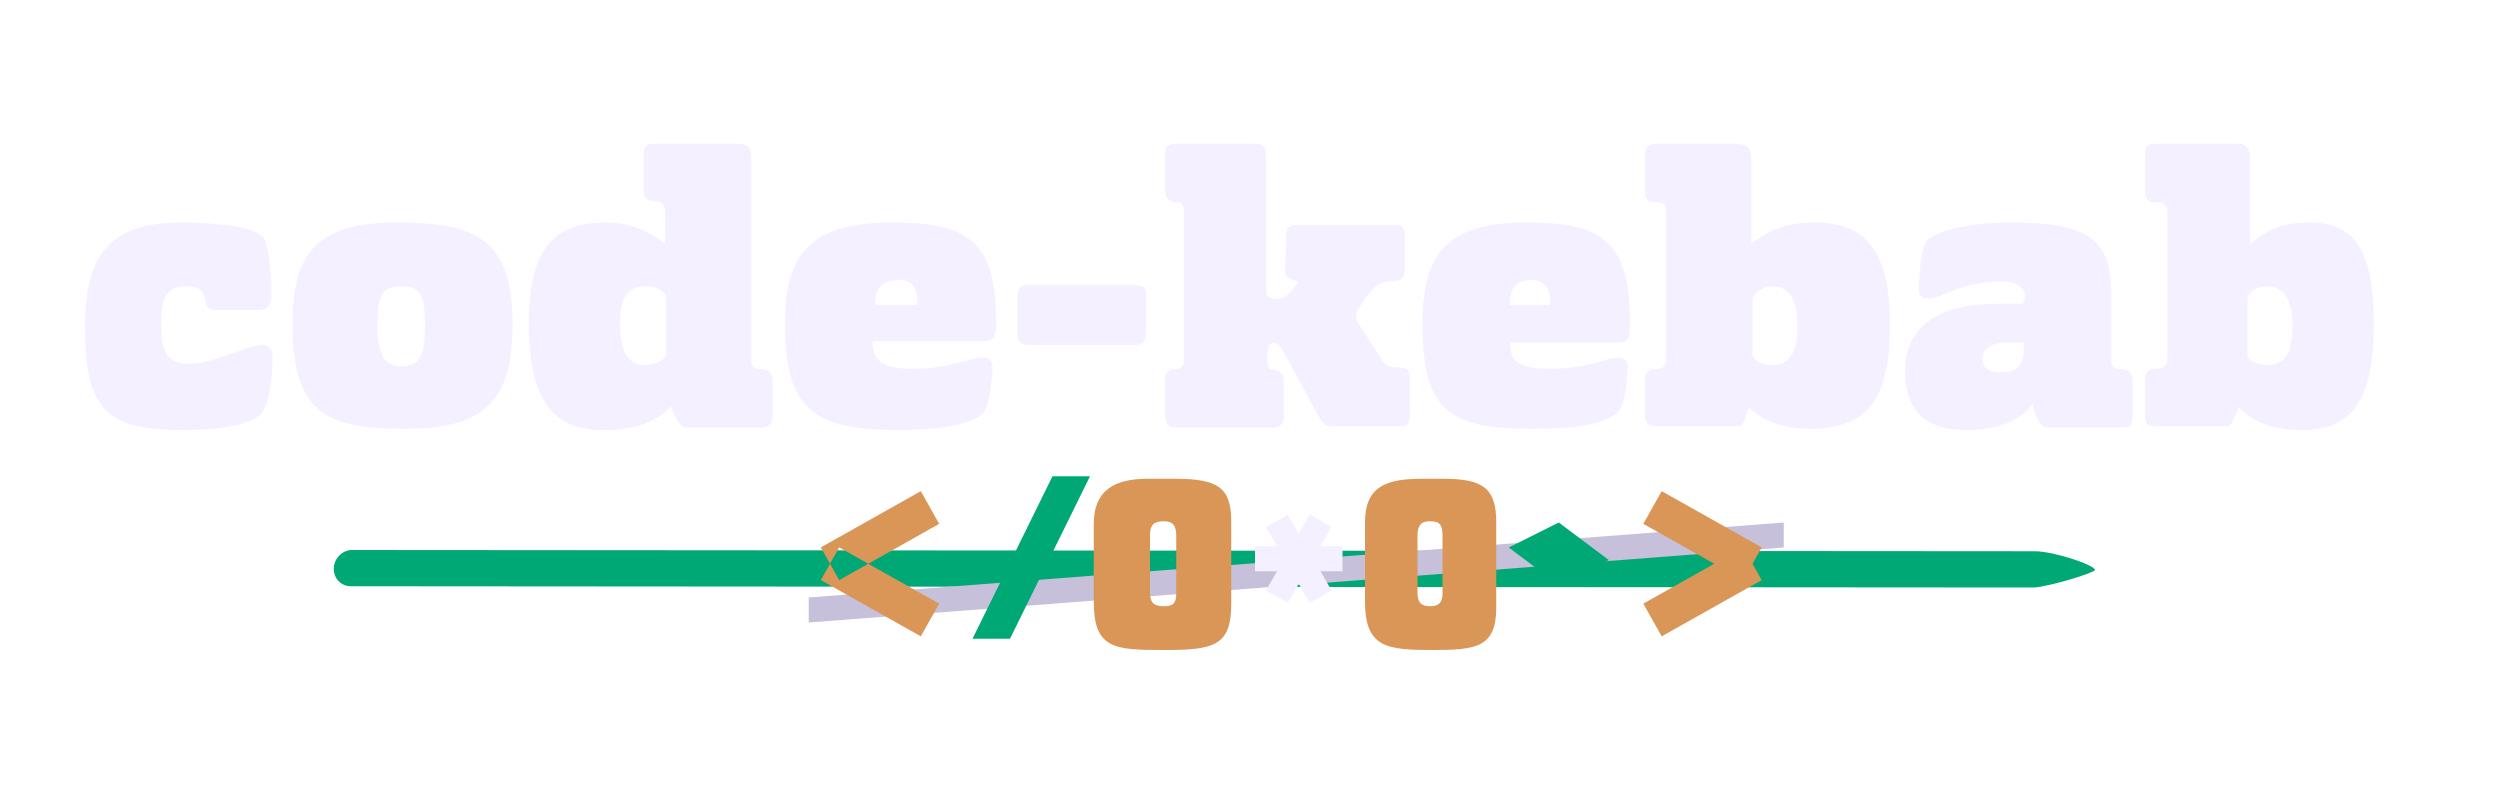
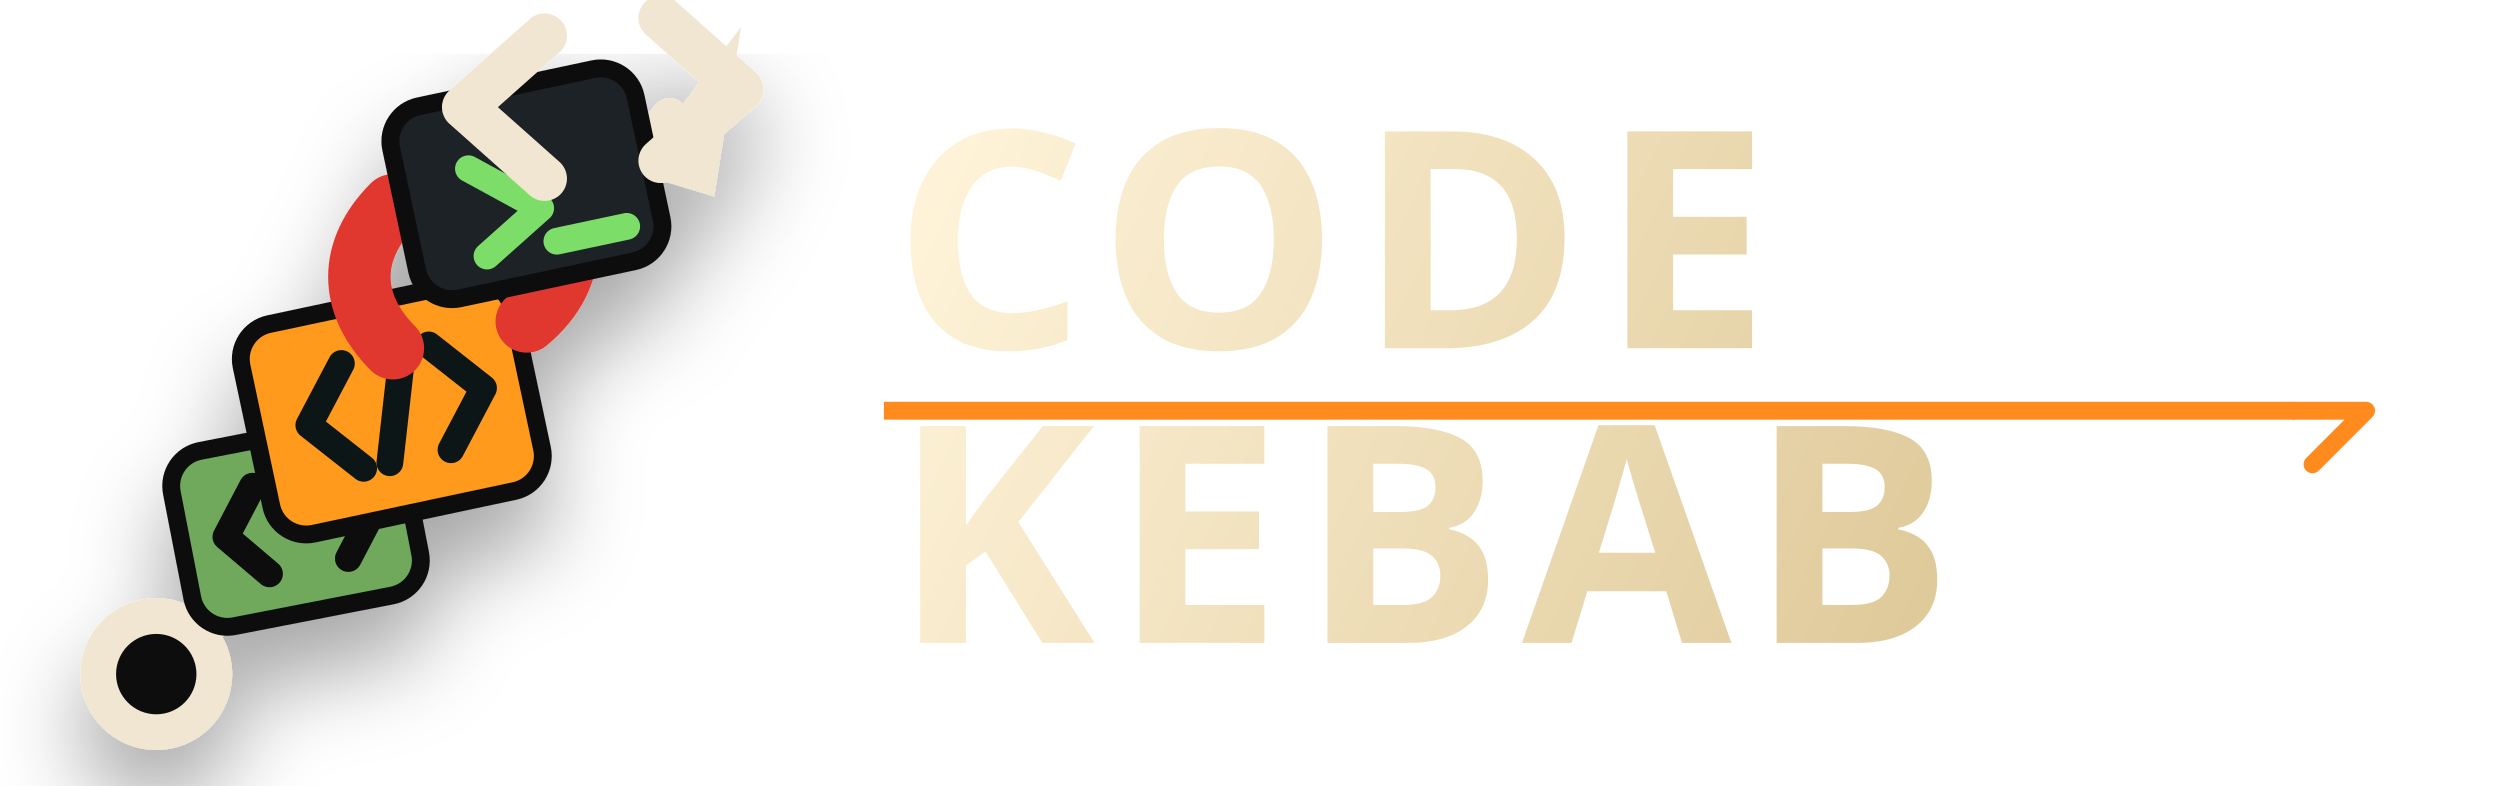
- <svg xmlns="http://www.w3.org/2000/svg" width="200" height="63">
-   <style type="text/css">.cls-0 {fill:#F5F0FF;}
- .cls-1 {fill:#C6C0DA;}
- .cls-2 {fill:#00A876;}
- .cls-3 {fill:#F5F0FF;}
- .cls-4 {fill:#d99657;}
- .cls-5 {fill:url(#SVGID_1_);}</style>
-   <linearGradient gradientTransform="matrix(1 0 0 -1 0 64)" gradientUnits="userSpaceOnUse" id="SVGID_1_" x1="196.5" x2="199.9" y1="37.8" y2="37.8">
-     <stop offset="0" stop-color="#F5F0FF" />
-     <stop offset="1" stop-color="#C6C0DA" />
-   </linearGradient>
-   <g class="layer">
-     <path class="cls-2" d="m175.65,44.1l-147.36,-0.1c-0.84,0 -1.59,0.7 -1.59,1.5s0.66,1.4 1.5,1.4l147.36,0.1c1.5,-0.1 5.34,-1.2 5.34,-1.4c0,-0.4 -3.65,-1.5 -5.25,-1.5z" id="svg_331" transform="matrix(0.913748 0 0 1 2.30292 0)" />
-     <path class="cls-3" d="m6.8,26.1c0,-5.6 1.9,-8.3 7.7,-8.3c2.7,0 6.2,0.3 6.7,1.4c0.3,0.6 0.6,3.5 0.5,4.8c-0.1,0.6 -0.5,0.8 -1.1,0.8l-3.3,0c-0.6,0 -0.8,-0.2 -0.9,-0.8c-0.1,-0.8 -0.5,-1.1 -1.5,-1.1c-1.7,0 -2,1 -2,3.2c0,2.1 0.5,3 2.3,3c1.7,0 4.3,-1.3 5.6,-1.5c0.6,-0.1 1,0.3 1,0.9c0,1.5 -0.2,3.8 -0.9,4.6c-1.1,1.1 -4.2,1.3 -6.4,1.3c-6.2,0 -7.7,-1.9 -7.7,-8.3z" id="svg_332" />
-     <path class="cls-3" d="m23.4,25.9c0,-5.6 1.9,-8.1 8.4,-8.1s9.2,1.5 9.2,8.1c0,6.1 -2.1,8.4 -8.6,8.4c-6.4,0 -9,-1.3 -9,-8.4zm10.6,0.1c0,-2.3 -0.3,-3.1 -1.9,-3.1s-1.9,0.8 -1.9,3.1s0.5,3.3 1.9,3.3s1.9,-0.7 1.9,-3.3z" id="svg_333" />
-     <path class="cls-3" d="m42.3,25.9c0,-6 2,-8.1 6.2,-8.1c2.4,0 3.9,1.1 4.7,1.7l0,-2.5c0,-0.5 -0.2,-0.9 -0.7,-0.9c-0.8,0 -1,-0.3 -1,-0.9l0,-2.9c0,-0.6 0.3,-0.8 0.8,-0.8l6.7,0c0.8,0 1.1,0.3 1.1,1.1l0,16.1c0,0.5 0.1,0.8 0.6,0.8c0.7,0 1.1,0.3 1.1,0.9l0,2.8c0,0.7 -0.3,1 -0.9,1l-5.9,0c-0.6,0 -0.9,-0.5 -1.3,-1.7c-0.8,0.8 -2.2,1.9 -5.2,1.9c-3.8,0.1 -6.2,-1.8 -6.2,-8.5zm11,2.5l0,-4.5c0,-0.6 -0.7,-1 -1.7,-1c-1.5,0 -2,1.1 -2,3c0,2 0.5,3.3 2,3.3c0.9,0 1.5,-0.4 1.7,-0.8z" id="svg_334" />
-     <path class="cls-3" d="m62.8,26c0,-5.4 1.7,-8.2 8.6,-8.2c6.1,0 8.3,1.5 8.3,8.1c0,1 -0.2,1.4 -1.1,1.4l-8.8,0c0,1.6 0.8,2.2 3.2,2.2c3.1,0 4.6,-0.9 5.6,-0.9c0.5,0 0.8,0.3 0.8,0.8s-0.2,3.2 -0.8,3.7c-1,0.9 -3.5,1.3 -6.8,1.3c-6.6,0 -9,-1.6 -9,-8.4zm10.6,-1.6c0,-1.4 -0.4,-2 -1.5,-2c-1.3,0 -1.9,0.6 -1.9,2l3.4,0z" id="svg_335" />
-     <path class="cls-3" d="m81.4,26.8l0,-3.2c0,-0.6 0.3,-0.8 0.8,-0.8l8.6,0c0.7,0 0.9,0.3 0.9,0.8l0,3.1c0,0.6 -0.3,0.9 -0.9,0.9l-8.5,0c-0.6,0 -0.9,-0.3 -0.9,-0.8z" id="svg_336" />
-     <path class="cls-3" d="m93.2,33.2l0,-2.8c0,-0.6 0.3,-0.9 1,-0.9c0.3,0 0.5,-0.3 0.5,-0.6l0,-12.1c0,-0.4 -0.2,-0.6 -0.4,-0.6c-0.7,0 -1.1,-0.3 -1.1,-0.9l0,-3c0,-0.6 0.3,-0.8 0.8,-0.8l6.4,0c0.7,0 0.9,0.3 0.9,1.1l0,10.9c0.3,0.5 1.2,0.6 1.8,0l0.7,-0.8l0,-0.2c-0.7,-0.2 -1,-0.4 -1,-0.9l0.1,-2.9c0,-0.5 0.3,-0.7 0.8,-0.7l7.9,0c0.6,0 0.8,0.3 0.8,0.8l0,2.8c0,0.6 -0.3,0.9 -1,0.9c-1.2,0 -1.6,0.4 -2.9,2.5l0,0.6l2,3.1c0.3,0.5 0.6,0.7 1.4,0.7s0.9,0.3 0.9,0.9l0,2.9c0,0.7 -0.2,0.9 -0.8,0.9l-5.4,0c-0.5,0 -0.7,-0.2 -1,-0.6l-3,-5.5c-0.2,-0.5 -1.1,-1.1 -1.2,0.2l0,0.8c0,0.5 0.2,0.6 0.5,0.6c0.5,0 0.8,0.3 0.8,0.9l0,2.8c0,0.6 -0.3,0.9 -0.8,0.9l-7.8,0c-0.6,0 -0.9,-0.3 -0.9,-1z" id="svg_337" />
-     <path class="cls-3" d="m113.8,25.9c0,-5.4 1.8,-8.1 8.2,-8.1c5.8,0 8.4,1.1 8.4,8c0,1.1 0,1.6 -1,1.6l-8.6,0c0,1.6 0.8,2.1 3.2,2.1c3.1,0 4.6,-0.9 5.5,-0.9c0.4,0 0.8,0.3 0.7,0.9c0,0.6 -0.2,3.1 -0.8,3.5c-1.2,1 -3.6,1.3 -6.8,1.3c-6.5,0 -8.8,-1.2 -8.8,-8.4zm10.2,-1.5c0.1,-1.3 -0.5,-2 -1.4,-2c-1.3,0 -1.8,0.6 -1.8,2l3.2,0z" id="svg_338" />
-     <path class="cls-3" d="m139.6,33.5c-0.2,0.5 -0.3,0.6 -0.7,0.6l-6.3,0c-0.7,0 -1,-0.2 -1,-0.9l0,-2.8c0,-0.6 0.3,-0.9 1,-0.9c0.5,0 0.7,-0.3 0.7,-0.9l0,-11.7c0,-0.4 -0.1,-0.7 -0.6,-0.7c-0.8,0 -1.1,-0.2 -1.1,-0.8l0,-3c0,-0.6 0.3,-0.9 0.9,-0.9l6.4,0c0.7,0 1.2,0.3 1.2,1.1l0,6.9c0.9,-0.6 2.2,-1.7 5,-1.7c3.9,0 6.1,1.9 6.1,8.2c0,5.6 -1.6,8.3 -6.3,8.3c-2.4,0 -4,-0.7 -5,-1.7l-0.3,0.9zm4.2,-7.5c0,-2 -0.7,-3.1 -2,-3.1c-0.8,0 -1.5,0.5 -1.6,1l0,4.6c0.2,0.4 0.9,0.7 1.5,0.7c1.4,0 2.1,-0.8 2.1,-3.2z" id="svg_339" />
-     <path class="cls-3" d="m152.4,29.7c0,-3.6 2.7,-5.4 7.4,-5.4l2,0c0.6,-1.1 -0.3,-1.8 -1.8,-1.8c-3,0 -4.7,1.4 -5.7,1.4c-0.5,0 -0.9,-0.3 -0.8,-0.9c0.1,-1.2 0.1,-3.3 0.8,-3.9c0.9,-0.7 3.5,-1.3 6.5,-1.3c5.9,0 8.1,1.1 8.1,5.6l0,5.4c0,0.5 0.2,0.7 0.6,0.7c0.7,0 1.1,0.3 1.1,0.9l0,2.9c0,0.7 -0.2,0.9 -0.8,0.9l-6,0c-0.5,0 -0.9,-0.6 -1.2,-1.9c-0.8,1.2 -2.5,2.1 -5.3,2.1c-3.1,0 -4.9,-1.4 -4.9,-4.7zm9.5,-2.3l-1.3,0c-1.4,0 -2,0.6 -2,1.3s0.5,1.1 1.3,1.1c1.4,0 2,-0.5 2,-1.9l0,-0.5z" id="svg_340" />
-     <path class="cls-3" d="m179.1,32.6l-0.4,0.9c-0.2,0.5 -0.3,0.6 -0.8,0.6l-5.3,0c-0.7,0 -1,-0.1 -1,-0.8l0,-2.9c0,-0.6 0.3,-0.9 1,-0.9c0.5,0 0.8,-0.3 0.8,-0.9l0,-11.7c0,-0.4 -0.3,-0.7 -0.7,-0.7c-0.8,0 -1.1,-0.2 -1.1,-0.8l0,-3c0,-0.7 0.2,-0.9 0.9,-0.9l6.6,0c0.5,0 0.9,0.3 0.9,1.1l0,6.9l0.2,-0.1c0.9,-0.8 2.1,-1.6 4.5,-1.6c3.5,0 5.2,1.9 5.2,8.1c0,5.6 -1.4,8.5 -5.7,8.5c-2.2,0 -3.8,-0.5 -5.1,-1.8zm4.3,-6.6c0,-2 -0.7,-3.1 -2.1,-3.1c-0.8,0 -1.4,0.5 -1.5,0.9l0,4.7c0.2,0.4 0.9,0.7 1.6,0.7c1.3,0 2,-0.8 2,-3.2z" id="svg_341" />
-     <path class="cls-1" d="M44,48 L122,42 L122,44 L44,50 Z" id="svg_342" transform="matrix(1 0 0 1 20.7 -0.2)" />
-     <path class="cls-4" d="M44.965,43.992 L52.965,39.492 L54.435,42.108 L46.435,46.608 Z M44.965,46.608 L52.965,51.108 L54.435,48.492 L46.435,43.992 Z" id="svg_343" transform="matrix(1 0 0 1 20.7 -0.2)" />
-     <path class="cls-2" d="M60.1,51.3 L66.5,38.3 L63.5,38.3 L57.1,51.3 Z" id="svg_344" transform="matrix(1 0 0 1 20.7 -0.2)" />
-     <path class="cls-4" d="m66.8,48.3l0,-6.2c0,-2.7 1.7,-3.6 4.3,-3.6l2.2,0c3.6,0 4.5,0.8 4.5,3.5l0,6.5c0,3.4 -1.4,3.7 -5.4,3.7s-5.6,-0.1 -5.6,-3.9zm6.6,-0.6l0,-4.6c0,-0.9 -0.3,-1.2 -1,-1.2c-0.8,0 -1.1,0.3 -1.1,1.1l0,4.6c0,0.8 0.3,1.1 1.1,1.1c0.7,0 1,-0.2 1,-1z" id="svg_345" transform="matrix(1 0 0 1 20.7 -0.2)" />
-     <path class="cls-3" d="M79.7,43.9 H86.7 V45.9 H79.7 Z M80.58,42.37 L82.32,41.37 L85.82,47.43 L84.08,48.43 Z M84.08,41.37 L85.82,42.37 L82.32,48.43 L80.58,47.43 Z" id="svg_346" transform="matrix(1 0 0 1 20.7 -0.2)" />
-     <path class="cls-4" d="m88.5,48.3l0,-6.3c0,-2.9 1.7,-3.5 4.6,-3.5l1.6,0c3.2,0 4.3,0.7 4.3,3.5l0,6.8c0,3.2 -1.6,3.4 -5.1,3.4c-3.7,0 -5.4,-0.2 -5.4,-3.9zm6.2,-0.6l0,-4.6c0,-0.9 -0.2,-1.2 -1,-1.2c-0.7,0 -1,0.3 -1,1.2l0,4.5c0,0.8 0.3,1.1 1,1.1s1,-0.3 1,-1z" id="svg_347" transform="matrix(1 0 0 1 20.7 -0.2)" />
-     <path class="cls-2" d="M100,44 L104,42 L108,45 L104,47 Z" id="svg_348" transform="matrix(1 0 0 1 20.7 -0.2)" />
-     <path class="cls-4" d="M120.235,43.992 L112.235,39.492 L110.765,42.108 L118.765,46.608 Z M118.765,43.992 L110.765,48.492 L112.235,51.108 L120.235,46.608 Z" id="svg_349" transform="matrix(1 0 0 1 20.7 -0.2)" />
+ <svg xmlns="http://www.w3.org/2000/svg" width="280" height="88" viewBox="0 0 280 88" fill="none" role="img" aria-labelledby="title desc">
+   <defs>
+     <filter id="softShadow" x="-20%" y="-20%" width="140%" height="140%" color-interpolation-filters="sRGB">
+       <feDropShadow dx="0" dy="6" stdDeviation="5" flood-color="#000000" flood-opacity="0.35" />
+     </filter>
+     <linearGradient id="cream" x1="105" y1="12" x2="246" y2="78" gradientUnits="userSpaceOnUse">
+       <stop stop-color="#FFF4DA" />
+       <stop offset="1" stop-color="#D7BF8A" />
+     </linearGradient>
+   </defs>
+   <g filter="url(#softShadow)">
+     <path d="M18 76L75 13" stroke="#F1E6D2" stroke-width="4" stroke-linecap="round" />
+     <circle cx="17.5" cy="75.5" r="6.5" fill="#0B0D0F" stroke="#F1E6D2" stroke-width="4" />
+     <path d="M77 11L83 3L80 22L70 19L77 11Z" fill="#F1E6D2" />
+     <g transform="rotate(-11 31 58)">
+       <rect x="20" y="49" width="26" height="20" rx="4" fill="#6FA95C" stroke="#0A0C0F" stroke-width="2" />
+       <path d="M29 54L25 59L29 64M38 54L42 59L38 64" stroke="#0B0D0F" stroke-width="3" stroke-linecap="round" stroke-linejoin="round" />
+     </g>
+     <g transform="rotate(-12 42 44)">
+       <rect x="28" y="34" width="31" height="24" rx="4" fill="#FF9A1F" stroke="#0A0C0F" stroke-width="2" />
+       <path d="M39 40L34 46L39 52M49 40L54 46L49 52" stroke="#101214" stroke-width="3" stroke-linecap="round" stroke-linejoin="round" />
+       <path d="M46 40L42 52" stroke="#101214" stroke-width="3" stroke-linecap="round" />
+     </g>
+     <path d="M44 23C39 28 39 34 44 39M59 19C65 24 65 31 59 36" stroke="#E0372E" stroke-width="7" stroke-linecap="round" />
+     <g transform="rotate(-12 57 21)">
+       <rect x="45" y="10" width="28" height="22" rx="4" fill="#1B2025" stroke="#0A0C0F" stroke-width="2" />
+       <path d="M53 18L60 24L53 28" stroke="#7DDD69" stroke-width="3" stroke-linecap="round" stroke-linejoin="round" />
+       <path d="M61 28H69" stroke="#7DDD69" stroke-width="3" stroke-linecap="round" />
+     </g>
+     <path d="M61 4L52 12L61 20M74 2L83 10L74 18" stroke="#F1E6D2" stroke-width="5" stroke-linecap="round" stroke-linejoin="round" />
+   </g>
+   <g>
+     <text x="100" y="39" fill="url(#cream)" font-family="'Arial Narrow', Impact, sans-serif" font-size="34" font-weight="900" letter-spacing="2">CODE</text>
+     <text x="100" y="72" fill="url(#cream)" font-family="'Arial Narrow', Impact, sans-serif" font-size="34" font-weight="900" letter-spacing="2">KEBAB</text>
+     <path d="M99 46H257" stroke="#FF8A1E" stroke-width="2" />
+     <path d="M257 46L265 46L259 52" stroke="#FF8A1E" stroke-width="2" stroke-linecap="round" stroke-linejoin="round" />
  </g>
</svg>
